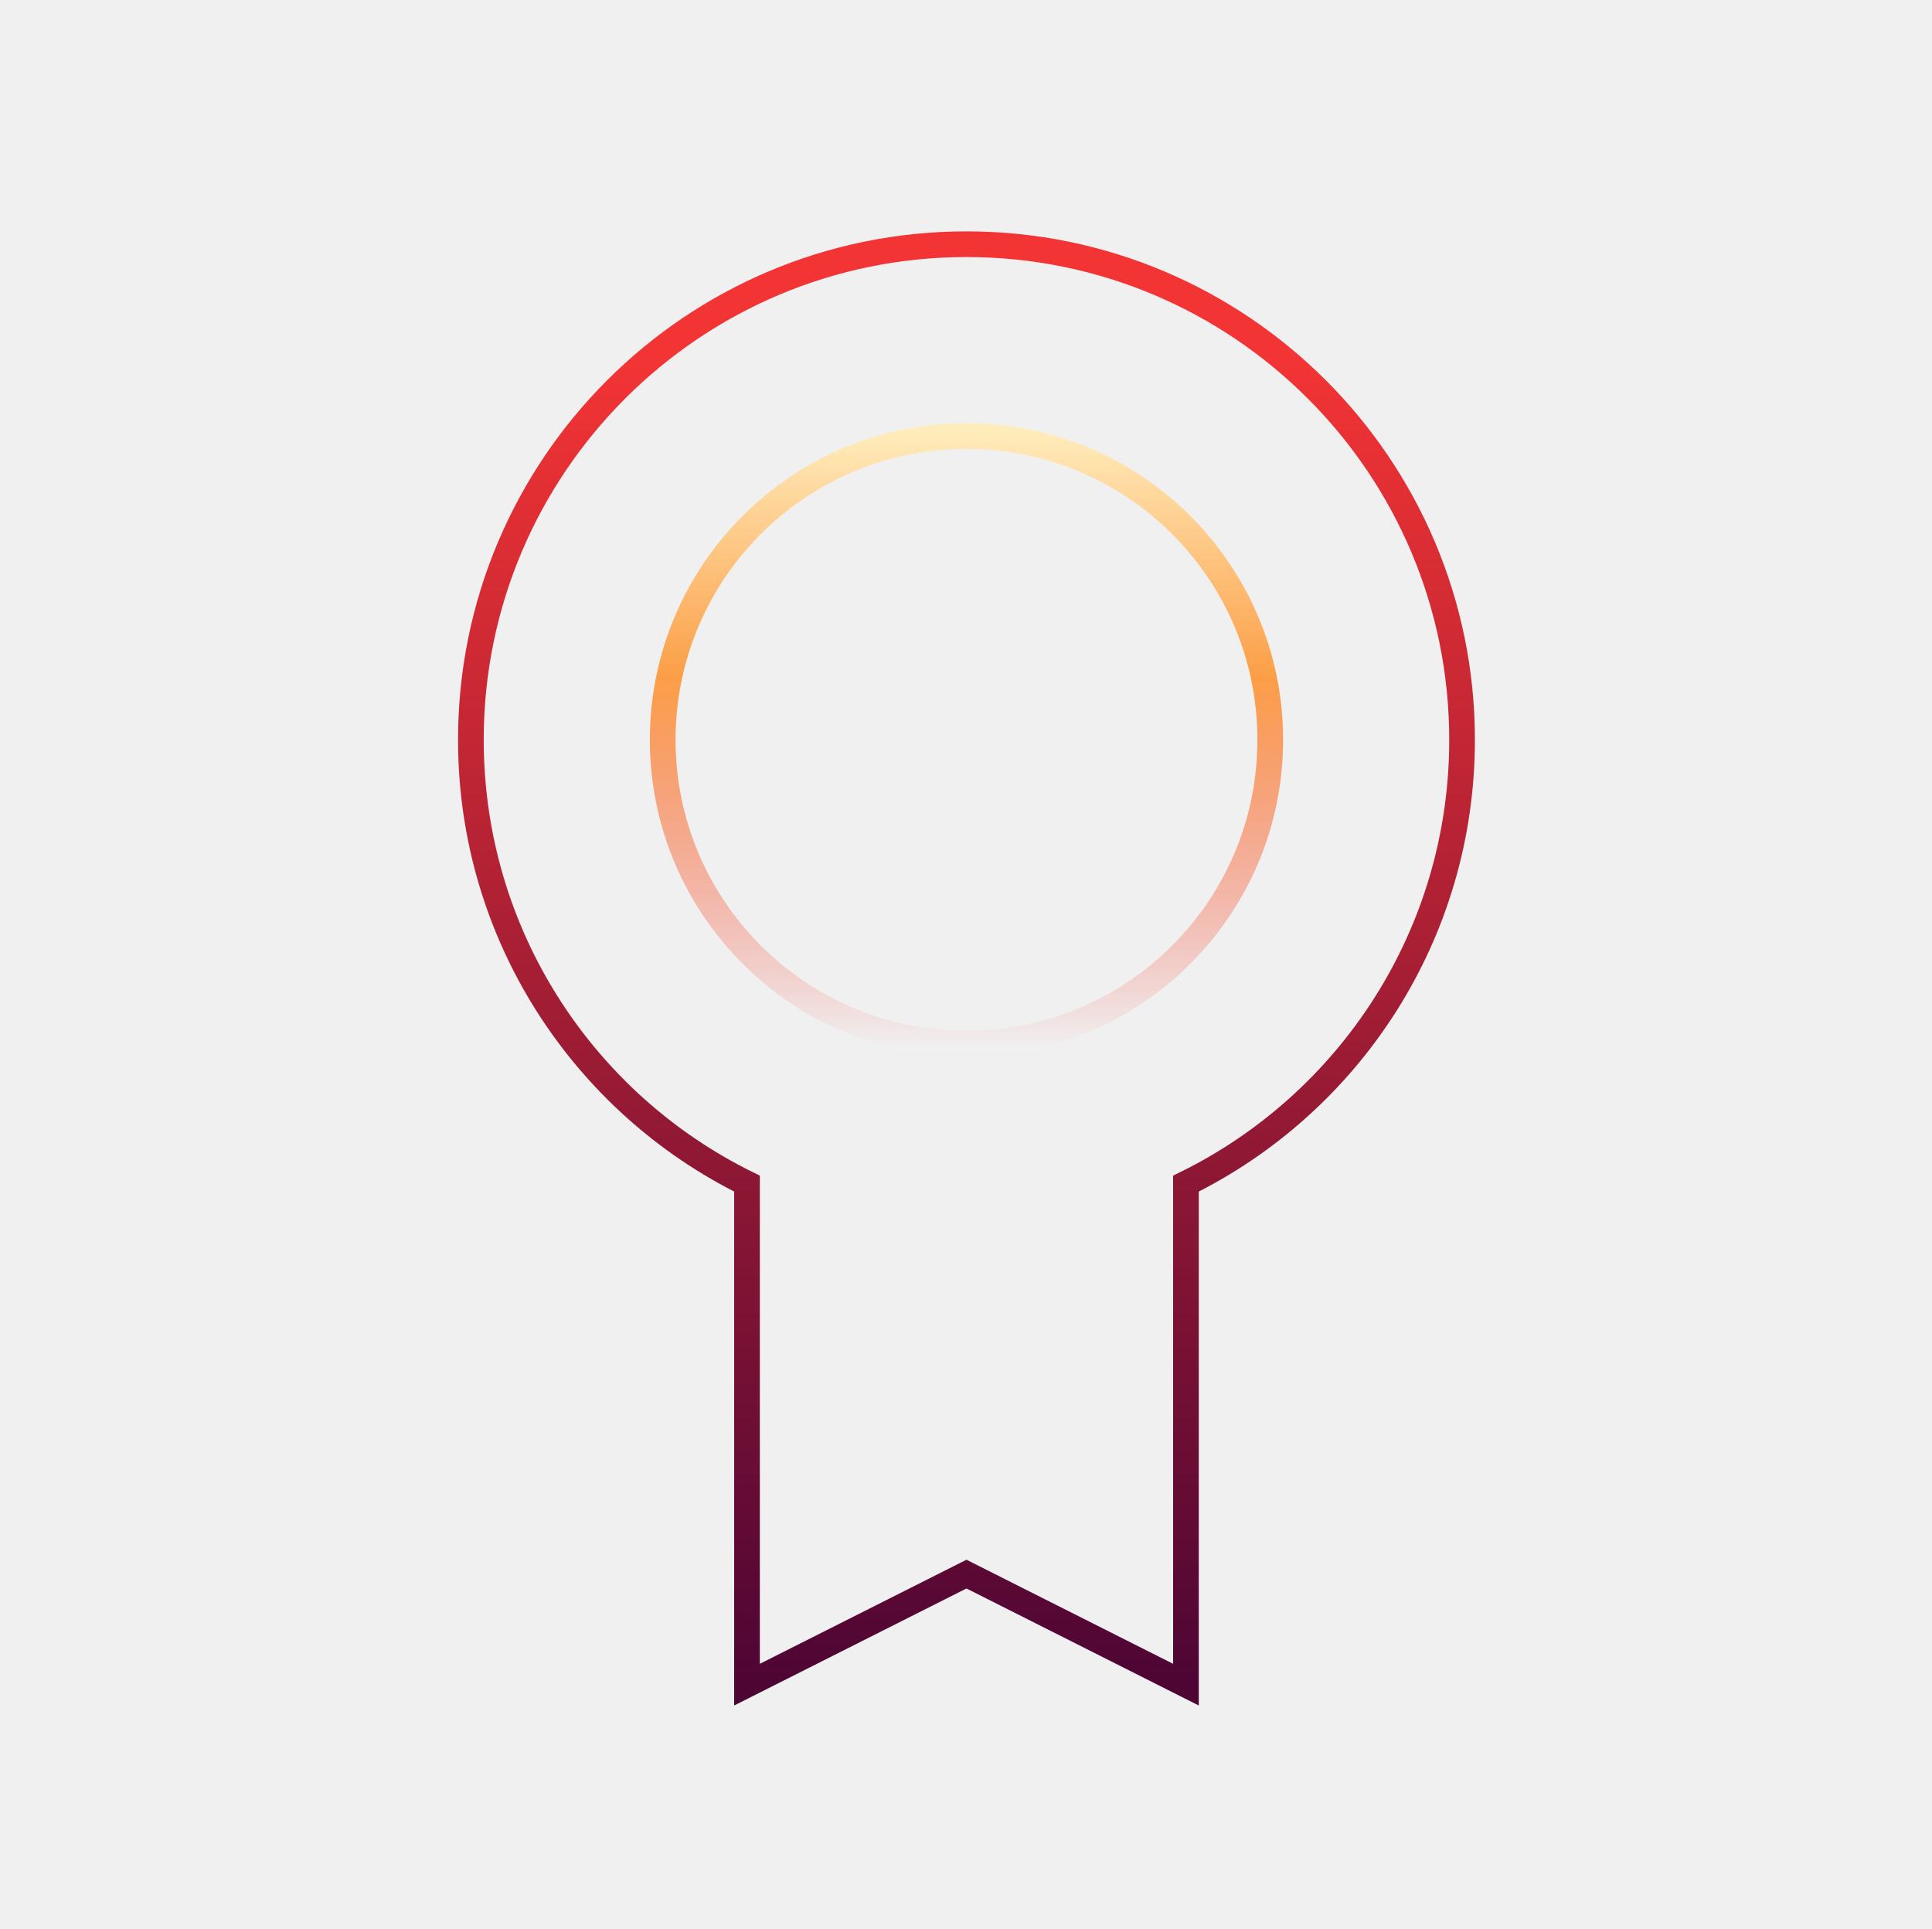
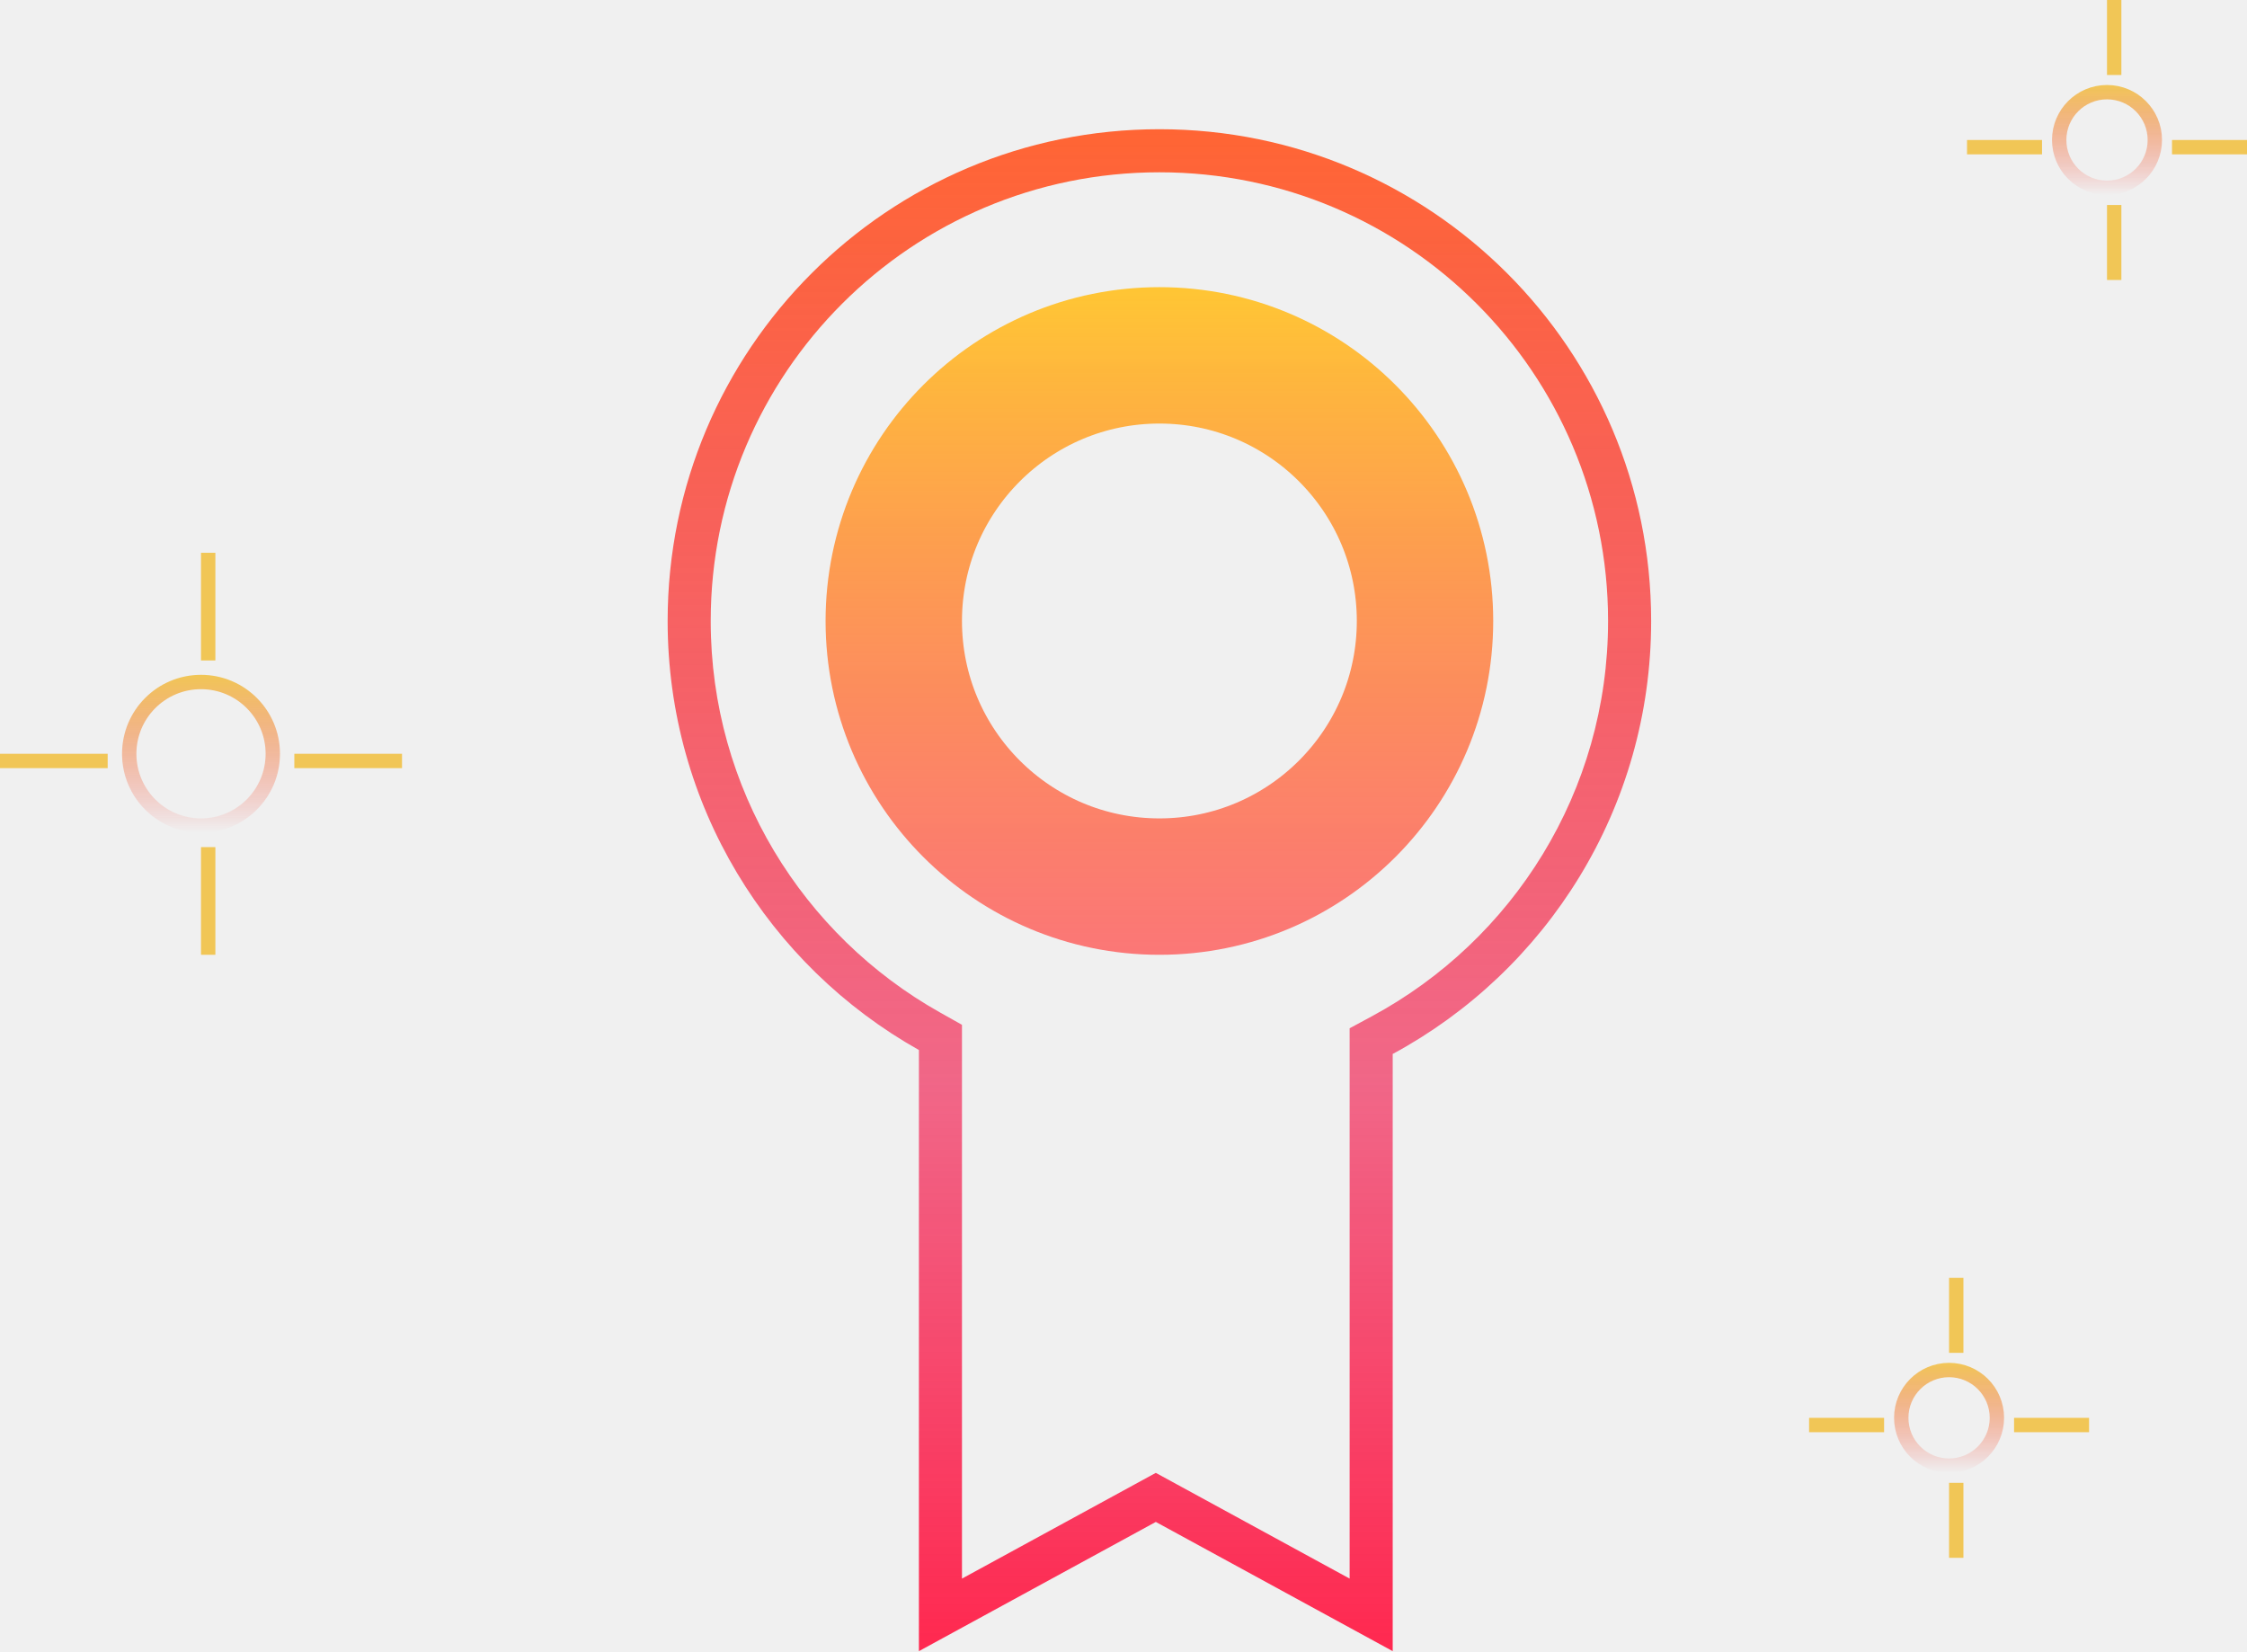
- <svg xmlns="http://www.w3.org/2000/svg" width="601px" height="600px" version="1.1" xml:space="preserve" style="fill-rule:evenodd;clip-rule:evenodd;">
-   <g transform="matrix(1,0,0,1,-3636,0)">
-     <g id="award" transform="matrix(0.75,0,0,1,3636.65,0)">
-       <rect x="0" y="0" width="800" height="600" style="fill:none;" />
-       <g transform="matrix(3.0778,0,0,2.30835,-14.4128,-37.9967)">
-         <g>
-           <g transform="matrix(1.11989,0,0,1.11989,-20.88,-20.8646)">
-             <path d="M112.465,175.754C92.77,166.061 79.238,145.774 79.238,122.352C79.238,89.437 105.961,62.715 138.875,62.715C171.79,62.715 198.512,89.437 198.512,122.352C198.512,145.774 184.981,166.061 165.285,175.754L165.285,236.042L138.875,222.739L112.465,236.042L112.465,175.754Z" style="fill:none;stroke:url(#_Linear1);stroke-width:3.09px;" />
-           </g>
-           <g transform="matrix(0.751128,0,0,0.751128,13.3385,51.1842)">
-             <circle cx="161.5" cy="86.5" r="54.5" style="fill:none;stroke:url(#_Linear2);stroke-width:4.61px;" />
-           </g>
-         </g>
-       </g>
-     </g>
-   </g>
+ <svg xmlns="http://www.w3.org/2000/svg" width="313" height="230" viewBox="0 0 313 230" fill="none">
+   <mask id="path-1-inside-1_135_223" fill="white">
+     <path fill-rule="evenodd" clip-rule="evenodd" d="M194 146.814C215.436 135.239 230 112.57 230 86.5C230 48.669 199.332 18 161.5 18C123.668 18 93 48.669 93 86.5C93 112.163 107.112 134.53 128 146.263V230L161 212L194 230V146.814Z" />
+   </mask>
+   <path d="M194 146.814L191.149 141.535L188 143.235V146.814H194ZM128 146.263H134V142.752L130.939 141.032L128 146.263ZM128 230H122V240.107L130.873 235.267L128 230ZM161 212L163.873 206.733L161 205.165L158.127 206.733L161 212ZM194 230L191.127 235.267L200 240.107V230H194ZM224 86.5C224 110.279 210.723 130.965 191.149 141.535L196.851 152.094C220.149 139.513 236 114.862 236 86.5H224ZM161.5 24C196.018 24 224 51.982 224 86.5H236C236 45.355 202.645 12 161.5 12V24ZM99 86.5C99 51.982 126.982 24 161.5 24V12C120.355 12 87 45.355 87 86.5H99ZM130.939 141.032C111.865 130.318 99 109.907 99 86.5H87C87 114.419 102.36 138.742 125.061 151.495L130.939 141.032ZM134 230V146.263H122V230H134ZM158.127 206.733L125.127 224.733L130.873 235.267L163.873 217.267L158.127 206.733ZM196.873 224.733L163.873 206.733L158.127 217.267L191.127 235.267L196.873 224.733ZM188 146.814V230H200V146.814H188Z" fill="url(#paint0_linear_135_223)" mask="url(#path-1-inside-1_135_223)" />
+   <circle cx="161.5" cy="86.5" r="37" stroke="url(#paint1_linear_135_223)" stroke-width="19" />
+   <circle cx="28" cy="105" r="10" stroke="url(#paint2_linear_135_223)" stroke-width="2" />
+   <line x1="29" y1="77" x2="29" y2="92" stroke="url(#paint3_linear_135_223)" stroke-width="2" />
+   <line x1="29" y1="118" x2="29" y2="133" stroke="url(#paint4_linear_135_223)" stroke-width="2" />
+   <line x1="15" y1="106" x2="-8.74228e-08" y2="106" stroke="url(#paint5_linear_135_223)" stroke-width="2" />
+   <line x1="56" y1="106" x2="41" y2="106" stroke="url(#paint6_linear_135_223)" stroke-width="2" />
+   <circle cx="271.5" cy="197.5" r="6.661" stroke="url(#paint7_linear_135_223)" stroke-width="2" />
+   <line x1="272.5" y1="178" x2="272.5" y2="188.446" stroke="url(#paint8_linear_135_223)" stroke-width="2" />
+   <line x1="272.5" y1="206.554" x2="272.5" y2="217" stroke="url(#paint9_linear_135_223)" stroke-width="2" />
+   <line x1="262.447" y1="198.5" x2="252" y2="198.5" stroke="url(#paint10_linear_135_223)" stroke-width="2" />
+   <line x1="291" y1="198.5" x2="280.554" y2="198.5" stroke="url(#paint11_linear_135_223)" stroke-width="2" />
+   <circle cx="293.5" cy="19.5" r="6.661" stroke="url(#paint12_linear_135_223)" stroke-width="2" />
+   <line x1="294.5" y1="4.37114e-08" x2="294.5" y2="10.446" stroke="url(#paint13_linear_135_223)" stroke-width="2" />
+   <line x1="294.5" y1="28.554" x2="294.5" y2="39" stroke="url(#paint14_linear_135_223)" stroke-width="2" />
+   <line x1="284.447" y1="20.5" x2="274" y2="20.5" stroke="url(#paint15_linear_135_223)" stroke-width="2" />
+   <line x1="313" y1="20.5" x2="302.554" y2="20.5" stroke="url(#paint16_linear_135_223)" stroke-width="2" />
  <defs>
-     <linearGradient id="_Linear1" x1="0" y1="0" x2="1" y2="0" gradientUnits="userSpaceOnUse" gradientTransform="matrix(9.78445e-15,-159.792,159.792,9.78445e-15,149.806,236.042)">
-       <stop offset="0" style="stop-color:rgb(77,5,52);stop-opacity:1" />
-       <stop offset="1" style="stop-color:rgb(243,52,52);stop-opacity:1" />
+     <linearGradient id="paint0_linear_135_223" x1="161.5" y1="18" x2="161.5" y2="230" gradientUnits="userSpaceOnUse">
+       <stop stop-color="#FF6534" />
+       <stop offset="0.625" stop-color="#F12959" stop-opacity="0.69" />
+       <stop offset="1" stop-color="#FF284F" />
    </linearGradient>
-     <linearGradient id="_Linear2" x1="0" y1="0" x2="1" y2="0" gradientUnits="userSpaceOnUse" gradientTransform="matrix(6.79679e-15,111,-111,6.79679e-15,161.5,31)">
-       <stop offset="0" style="stop-color:rgb(255,236,187);stop-opacity:1" />
-       <stop offset="0.4" style="stop-color:rgb(252,158,71);stop-opacity:1" />
-       <stop offset="1" style="stop-color:rgb(244,63,63);stop-opacity:0" />
+     <linearGradient id="paint1_linear_135_223" x1="161.5" y1="40" x2="161.5" y2="133" gradientUnits="userSpaceOnUse">
+       <stop stop-color="#FFC634" />
+       <stop offset="1" stop-color="#FF4545" stop-opacity="0.71" />
+     </linearGradient>
+     <linearGradient id="paint2_linear_135_223" x1="28" y1="94" x2="28" y2="116" gradientUnits="userSpaceOnUse">
+       <stop stop-color="#F1C656" />
+       <stop offset="1" stop-color="#F43F3F" stop-opacity="0" />
+     </linearGradient>
+     <linearGradient id="paint3_linear_135_223" x1="28" y1="84.5" x2="27" y2="84.5" gradientUnits="userSpaceOnUse">
+       <stop stop-color="#F1C656" />
+       <stop offset="1" stop-color="#F43F3F" stop-opacity="0" />
+     </linearGradient>
+     <linearGradient id="paint4_linear_135_223" x1="28" y1="125.5" x2="27" y2="125.5" gradientUnits="userSpaceOnUse">
+       <stop stop-color="#F1C656" />
+       <stop offset="1" stop-color="#F43F3F" stop-opacity="0" />
+     </linearGradient>
+     <linearGradient id="paint5_linear_135_223" x1="7.5" y1="105" x2="7.5" y2="104" gradientUnits="userSpaceOnUse">
+       <stop stop-color="#F1C656" />
+       <stop offset="1" stop-color="#F43F3F" stop-opacity="0" />
+     </linearGradient>
+     <linearGradient id="paint6_linear_135_223" x1="48.5" y1="105" x2="48.5" y2="104" gradientUnits="userSpaceOnUse">
+       <stop stop-color="#F1C656" />
+       <stop offset="1" stop-color="#F43F3F" stop-opacity="0" />
+     </linearGradient>
+     <linearGradient id="paint7_linear_135_223" x1="271.5" y1="189.839" x2="271.5" y2="205.161" gradientUnits="userSpaceOnUse">
+       <stop stop-color="#F1C656" />
+       <stop offset="1" stop-color="#F43F3F" stop-opacity="0" />
+     </linearGradient>
+     <linearGradient id="paint8_linear_135_223" x1="271.5" y1="183.223" x2="270.5" y2="183.223" gradientUnits="userSpaceOnUse">
+       <stop stop-color="#F1C656" />
+       <stop offset="1" stop-color="#F43F3F" stop-opacity="0" />
+     </linearGradient>
+     <linearGradient id="paint9_linear_135_223" x1="271.5" y1="211.777" x2="270.5" y2="211.777" gradientUnits="userSpaceOnUse">
+       <stop stop-color="#F1C656" />
+       <stop offset="1" stop-color="#F43F3F" stop-opacity="0" />
+     </linearGradient>
+     <linearGradient id="paint10_linear_135_223" x1="257.223" y1="197.5" x2="257.223" y2="196.5" gradientUnits="userSpaceOnUse">
+       <stop stop-color="#F1C656" />
+       <stop offset="1" stop-color="#F43F3F" stop-opacity="0" />
+     </linearGradient>
+     <linearGradient id="paint11_linear_135_223" x1="285.777" y1="197.5" x2="285.777" y2="196.5" gradientUnits="userSpaceOnUse">
+       <stop stop-color="#F1C656" />
+       <stop offset="1" stop-color="#F43F3F" stop-opacity="0" />
+     </linearGradient>
+     <linearGradient id="paint12_linear_135_223" x1="293.5" y1="11.839" x2="293.5" y2="27.161" gradientUnits="userSpaceOnUse">
+       <stop stop-color="#F1C656" />
+       <stop offset="1" stop-color="#F43F3F" stop-opacity="0" />
+     </linearGradient>
+     <linearGradient id="paint13_linear_135_223" x1="293.5" y1="5.223" x2="292.5" y2="5.223" gradientUnits="userSpaceOnUse">
+       <stop stop-color="#F1C656" />
+       <stop offset="1" stop-color="#F43F3F" stop-opacity="0" />
+     </linearGradient>
+     <linearGradient id="paint14_linear_135_223" x1="293.5" y1="33.777" x2="292.5" y2="33.777" gradientUnits="userSpaceOnUse">
+       <stop stop-color="#F1C656" />
+       <stop offset="1" stop-color="#F43F3F" stop-opacity="0" />
+     </linearGradient>
+     <linearGradient id="paint15_linear_135_223" x1="279.223" y1="19.5" x2="279.223" y2="18.5" gradientUnits="userSpaceOnUse">
+       <stop stop-color="#F1C656" />
+       <stop offset="1" stop-color="#F43F3F" stop-opacity="0" />
+     </linearGradient>
+     <linearGradient id="paint16_linear_135_223" x1="307.777" y1="19.5" x2="307.777" y2="18.5" gradientUnits="userSpaceOnUse">
+       <stop stop-color="#F1C656" />
+       <stop offset="1" stop-color="#F43F3F" stop-opacity="0" />
    </linearGradient>
  </defs>
</svg>
